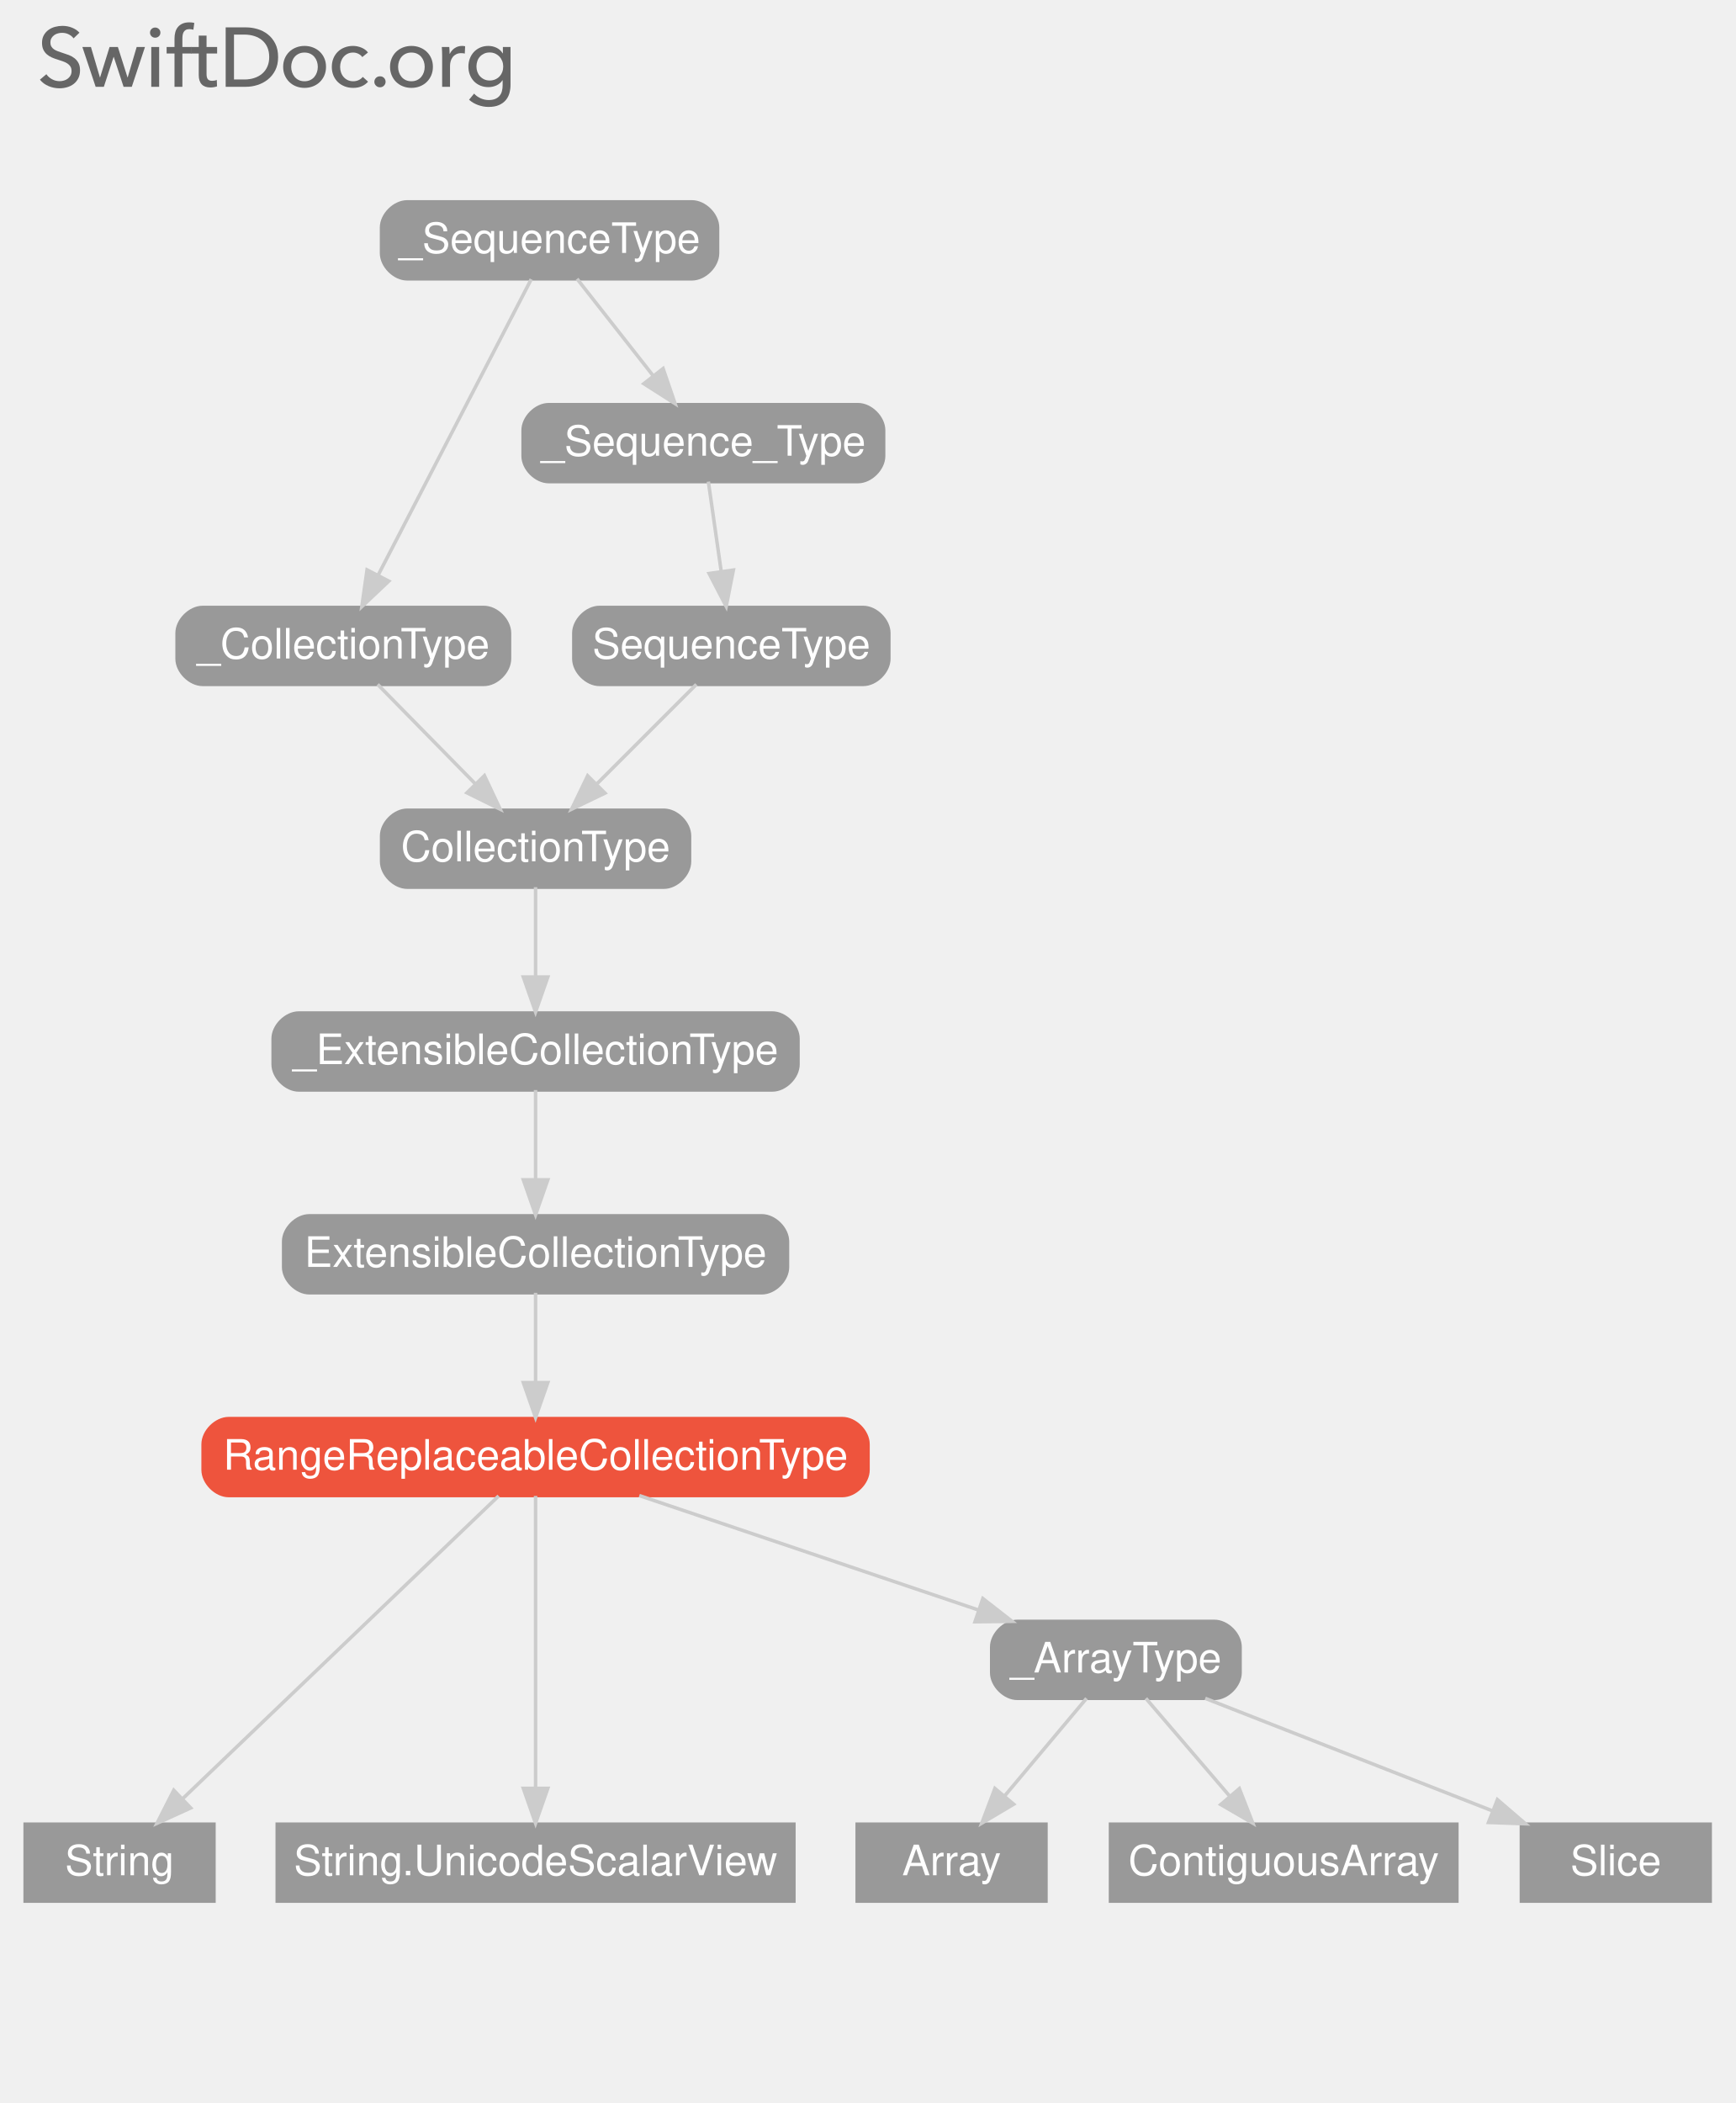
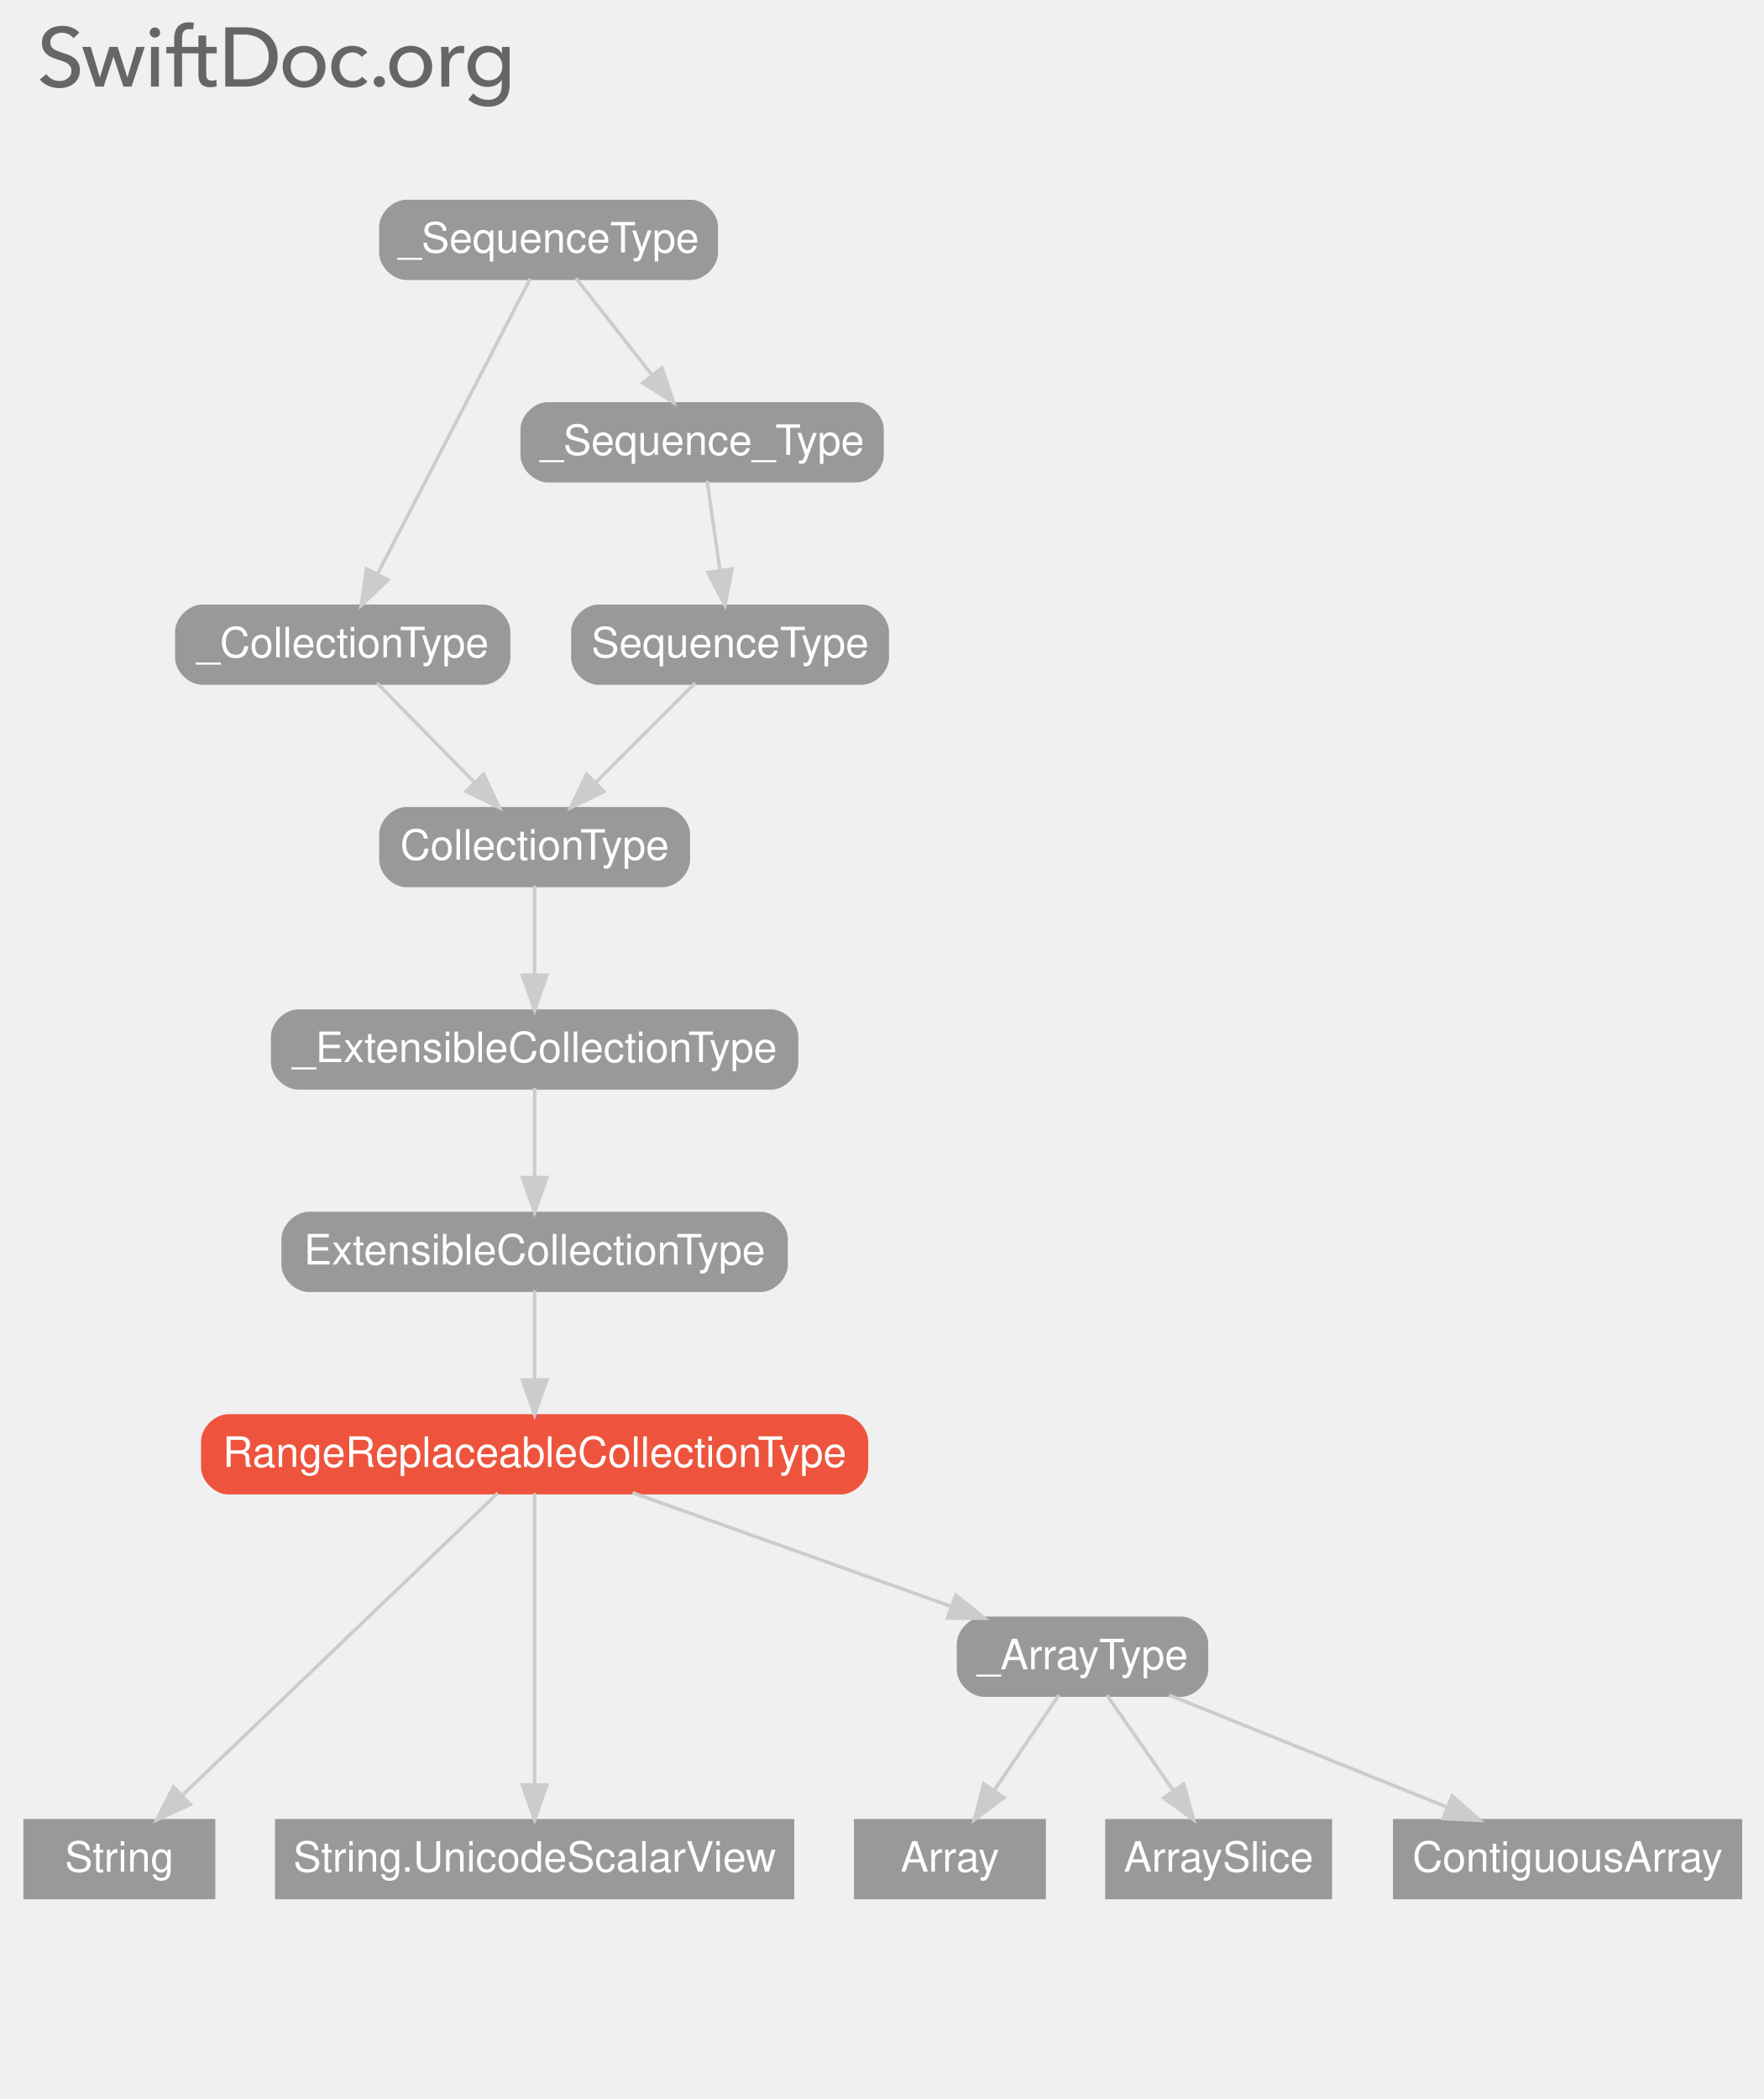
- <svg xmlns="http://www.w3.org/2000/svg" xmlns:xlink="http://www.w3.org/1999/xlink" width="496pt" height="601pt" viewBox="0.00 0.00 496.40 601.20">
+ <svg xmlns="http://www.w3.org/2000/svg" xmlns:xlink="http://www.w3.org/1999/xlink" width="505pt" height="601pt" viewBox="0.00 0.00 505.40 601.20">
  <g id="graph0" class="graph" transform="scale(1 1) rotate(0) translate(7.2 543.6)">
    <g transform="translate(0 -543.6)">
      <g>
        <path fill="#666666" d="M13.846,10.832c-0.336-0.464-0.792-0.844-1.368-1.14s-1.224-0.444-1.944-0.444         c-0.384,0-0.772,0.052-1.164,0.156C8.977,9.509,8.622,9.677,8.301,9.908c-0.32,0.232-0.58,0.52-0.78,0.864         c-0.2,0.344-0.3,0.756-0.3,1.236c0,0.464,0.092,0.852,0.276,1.164c0.184,0.312,0.432,0.576,0.744,0.792s0.68,0.4,1.104,0.552         c0.423,0.152,0.876,0.309,1.356,0.468c0.576,0.177,1.16,0.376,1.752,0.601c0.592,0.224,1.128,0.52,1.608,0.888         s0.872,0.828,1.176,1.38s0.456,1.252,0.456,2.101c0,0.88-0.164,1.644-0.492,2.292c-0.328,0.647-0.765,1.184-1.308,1.607         c-0.544,0.424-1.172,0.74-1.884,0.948s-1.444,0.312-2.196,0.312c-1.072,0-2.108-0.208-3.108-0.624         c-1-0.415-1.828-1.031-2.484-1.848l1.848-1.56c0.4,0.592,0.936,1.071,1.608,1.439c0.672,0.368,1.399,0.552,2.184,0.552         c0.4,0,0.8-0.056,1.2-0.168c0.4-0.111,0.764-0.288,1.092-0.527c0.328-0.24,0.596-0.54,0.804-0.9         c0.208-0.36,0.312-0.796,0.312-1.308s-0.108-0.94-0.324-1.284c-0.216-0.344-0.508-0.636-0.876-0.876s-0.796-0.444-1.284-0.612         c-0.488-0.168-1.004-0.34-1.548-0.516c-0.544-0.16-1.08-0.356-1.608-0.588c-0.528-0.232-1-0.528-1.416-0.889         c-0.416-0.359-0.752-0.804-1.008-1.332c-0.256-0.527-0.384-1.184-0.384-1.968c0-0.848,0.172-1.576,0.516-2.184         c0.344-0.608,0.792-1.112,1.344-1.512c0.552-0.4,1.176-0.692,1.872-0.876c0.696-0.184,1.396-0.276,2.1-0.276         c0.992,0,1.92,0.176,2.784,0.528c0.864,0.352,1.56,0.824,2.088,1.416L13.846,10.832z" />
        <path fill="#666666" d="M18.813,13.304l2.568,8.688h0.048l2.712-8.688h2.376l2.76,8.688h0.048l2.568-8.688h2.376L30.501,24.68         h-2.352l-2.808-8.544h-0.048l-2.784,8.544h-2.352l-3.792-11.376H18.813z" />
        <path fill="#666666" d="M38.685,9.2c0,0.416-0.147,0.76-0.44,1.032c-0.294,0.272-0.647,0.408-1.06,0.408s-0.762-0.14-1.047-0.42         c-0.286-0.28-0.429-0.62-0.429-1.02c0-0.416,0.143-0.764,0.429-1.044c0.286-0.28,0.635-0.42,1.047-0.42s0.766,0.14,1.06,0.42         C38.538,8.437,38.685,8.784,38.685,9.2z M38.325,24.68h-2.256V13.304h2.256V24.68z" />
        <path fill="#666666" d="M47.613,15.152h-2.64v9.528h-2.256v-9.528h-2.256v-1.848h2.256v-2.376c0-0.672,0.076-1.292,0.228-1.86         c0.152-0.568,0.4-1.06,0.744-1.476c0.344-0.416,0.784-0.744,1.32-0.984c0.536-0.24,1.188-0.36,1.956-0.36         c0.544,0,1.016,0.056,1.416,0.168l-0.264,1.944c-0.176-0.048-0.352-0.088-0.528-0.12c-0.176-0.032-0.376-0.048-0.6-0.048         c-0.432,0-0.78,0.076-1.044,0.228c-0.264,0.152-0.468,0.356-0.612,0.612s-0.24,0.548-0.288,0.876         c-0.048,0.328-0.072,0.668-0.072,1.02v2.376h2.64V15.152z" />
        <path fill="#666666" d="M54.909,15.152h-3.024v5.91c0,0.687,0.128,1.177,0.384,1.472c0.256,0.295,0.664,0.442,1.224,0.442         c0.208,0,0.432-0.021,0.672-0.065c0.24-0.044,0.456-0.11,0.648-0.198l0.072,1.848c-0.272,0.096-0.572,0.172-0.9,0.229         c-0.328,0.056-0.668,0.084-1.02,0.084c-1.072,0-1.892-0.296-2.46-0.889c-0.568-0.592-0.852-1.479-0.852-2.664v-6.168h-2.184         v-1.848h2.184V10.04h2.232v3.264h3.024V15.152z" />
        <path fill="#666666" d="M57.356,7.688h5.832c1.088,0,2.176,0.16,3.264,0.48c1.088,0.32,2.072,0.824,2.952,1.512         s1.592,1.568,2.136,2.64c0.544,1.072,0.816,2.36,0.816,3.864c0,1.456-0.272,2.716-0.816,3.78s-1.256,1.943-2.136,2.64         s-1.864,1.216-2.952,1.561c-1.088,0.344-2.176,0.516-3.264,0.516h-5.832V7.688z M59.732,22.593h2.976         c1.024,0,1.972-0.145,2.844-0.432c0.872-0.288,1.624-0.704,2.256-1.248c0.632-0.544,1.124-1.216,1.476-2.017         c0.352-0.8,0.528-1.704,0.528-2.712c0-1.056-0.176-1.983-0.528-2.784c-0.353-0.8-0.844-1.468-1.476-2.004         c-0.632-0.536-1.384-0.944-2.256-1.224s-1.82-0.42-2.844-0.42h-2.976V22.593z" />
        <path fill="#666666" d="M86.06,18.969c0,0.88-0.156,1.688-0.468,2.424c-0.312,0.736-0.744,1.372-1.296,1.908         c-0.552,0.536-1.204,0.952-1.956,1.248c-0.752,0.296-1.56,0.443-2.424,0.443c-0.864,0-1.672-0.147-2.424-0.443         c-0.752-0.296-1.4-0.712-1.944-1.248c-0.544-0.536-0.972-1.172-1.284-1.908c-0.312-0.735-0.468-1.544-0.468-2.424         s0.156-1.684,0.468-2.412c0.312-0.728,0.74-1.356,1.284-1.884c0.543-0.528,1.191-0.939,1.944-1.236         c0.752-0.296,1.56-0.444,2.424-0.444c0.864,0,1.672,0.148,2.424,0.444c0.752,0.297,1.404,0.708,1.956,1.236         c0.552,0.527,0.984,1.156,1.296,1.884C85.904,17.285,86.06,18.089,86.06,18.969z M83.708,18.98c0-0.542-0.084-1.061-0.252-1.556         c-0.169-0.494-0.414-0.929-0.734-1.304s-0.718-0.674-1.192-0.897s-1.015-0.335-1.625-0.335c-0.61,0-1.152,0.111-1.625,0.335         c-0.474,0.224-0.871,0.522-1.191,0.897c-0.321,0.375-0.566,0.81-0.734,1.304C76.184,17.92,76.1,18.438,76.1,18.98         c0,0.543,0.084,1.062,0.253,1.556c0.168,0.495,0.413,0.934,0.734,1.316c0.321,0.383,0.718,0.686,1.191,0.909         c0.473,0.224,1.015,0.335,1.625,0.335c0.61,0,1.151-0.111,1.625-0.335s0.871-0.526,1.192-0.909s0.565-0.821,0.734-1.316         C83.624,20.042,83.708,19.523,83.708,18.98z" />
        <path fill="#666666" d="M96.428,16.184c-0.24-0.368-0.6-0.676-1.08-0.924s-0.992-0.372-1.536-0.372         c-0.592,0-1.116,0.112-1.572,0.336c-0.456,0.225-0.844,0.524-1.164,0.9c-0.32,0.376-0.564,0.812-0.732,1.308         s-0.252,1.017-0.252,1.56c0,0.545,0.084,1.064,0.252,1.561s0.412,0.933,0.732,1.308c0.32,0.376,0.712,0.677,1.176,0.9         c0.464,0.225,0.992,0.336,1.584,0.336c0.576,0,1.1-0.111,1.572-0.336c0.472-0.224,0.86-0.528,1.164-0.912l1.512,1.368         c-0.48,0.561-1.08,0.996-1.8,1.308c-0.72,0.312-1.536,0.468-2.448,0.468c-0.88,0-1.692-0.144-2.436-0.432         c-0.744-0.288-1.388-0.691-1.932-1.212c-0.544-0.52-0.972-1.147-1.284-1.884s-0.468-1.561-0.468-2.473         c0-0.896,0.152-1.711,0.456-2.447c0.304-0.736,0.728-1.368,1.272-1.896c0.543-0.527,1.188-0.936,1.932-1.224         c0.744-0.288,1.548-0.433,2.412-0.433c0.8,0,1.596,0.16,2.388,0.48s1.419,0.784,1.884,1.392L96.428,16.184z" />
        <path fill="#666666" d="M103.1,23.24c0,0.417-0.152,0.784-0.456,1.104c-0.304,0.32-0.688,0.479-1.152,0.479         c-0.448,0-0.828-0.155-1.14-0.468c-0.312-0.312-0.468-0.676-0.468-1.092c0-0.432,0.152-0.804,0.456-1.116         c0.304-0.312,0.688-0.468,1.152-0.468c0.464,0,0.848,0.152,1.152,0.456C102.947,22.44,103.1,22.808,103.1,23.24z" />
        <path fill="#666666" d="M116.635,18.969c0,0.88-0.156,1.688-0.468,2.424c-0.312,0.736-0.744,1.372-1.296,1.908         c-0.552,0.536-1.204,0.952-1.956,1.248c-0.752,0.296-1.56,0.443-2.424,0.443c-0.864,0-1.672-0.147-2.424-0.443         c-0.752-0.296-1.4-0.712-1.944-1.248c-0.544-0.536-0.972-1.172-1.284-1.908c-0.312-0.735-0.468-1.544-0.468-2.424         s0.156-1.684,0.468-2.412c0.312-0.728,0.74-1.356,1.284-1.884c0.543-0.528,1.191-0.939,1.944-1.236         c0.752-0.296,1.56-0.444,2.424-0.444c0.864,0,1.672,0.148,2.424,0.444c0.752,0.297,1.404,0.708,1.956,1.236         c0.552,0.527,0.984,1.156,1.296,1.884C116.479,17.285,116.635,18.089,116.635,18.969z M114.283,18.98         c0-0.542-0.084-1.061-0.252-1.556c-0.169-0.494-0.414-0.929-0.734-1.304s-0.718-0.674-1.192-0.897s-1.015-0.335-1.625-0.335         c-0.61,0-1.152,0.111-1.625,0.335c-0.474,0.224-0.871,0.522-1.191,0.897c-0.321,0.375-0.566,0.81-0.734,1.304         c-0.169,0.495-0.253,1.014-0.253,1.556c0,0.543,0.084,1.062,0.253,1.556c0.168,0.495,0.413,0.934,0.734,1.316         c0.321,0.383,0.718,0.686,1.191,0.909c0.473,0.224,1.015,0.335,1.625,0.335c0.61,0,1.151-0.111,1.625-0.335         s0.871-0.526,1.192-0.909s0.565-0.821,0.734-1.316C114.199,20.042,114.283,19.523,114.283,18.98z" />
        <path fill="#666666" d="M119.251,14.577c-0.016-0.48-0.04-0.904-0.072-1.272h2.136c0.032,0.288,0.056,0.62,0.072,0.996         c0.016,0.376,0.024,0.684,0.024,0.924h0.072c0.32-0.672,0.788-1.212,1.404-1.62c0.616-0.408,1.308-0.612,2.076-0.612         c0.352,0,0.648,0.033,0.888,0.097l-0.096,2.088c-0.32-0.08-0.664-0.12-1.032-0.12c-0.544,0-1.016,0.101-1.416,0.3         c-0.4,0.2-0.732,0.468-0.996,0.805c-0.264,0.336-0.46,0.724-0.588,1.163c-0.128,0.44-0.192,0.9-0.192,1.381v5.976h-2.256v-8.928         C119.275,15.449,119.267,15.056,119.251,14.577z" />
        <path fill="#666666" d="M128.419,26.625c0.496,0.56,1.116,1.008,1.86,1.344c0.744,0.336,1.508,0.504,2.292,0.504         c0.752,0,1.384-0.108,1.896-0.324s0.924-0.512,1.236-0.888s0.536-0.82,0.672-1.332c0.136-0.513,0.204-1.064,0.204-1.656v-1.464         h-0.048c-0.416,0.641-0.984,1.128-1.704,1.464c-0.72,0.336-1.488,0.504-2.304,0.504c-0.864,0-1.652-0.151-2.364-0.456         c-0.712-0.304-1.316-0.72-1.812-1.248c-0.496-0.527-0.88-1.147-1.152-1.859s-0.408-1.477-0.408-2.292         c0-0.816,0.136-1.584,0.408-2.305c0.272-0.72,0.656-1.348,1.152-1.884c0.496-0.535,1.096-0.96,1.8-1.271         c0.704-0.312,1.488-0.469,2.352-0.469c0.816,0,1.596,0.177,2.34,0.528c0.744,0.353,1.332,0.888,1.764,1.608h0.048v-1.824h2.184         v10.8c0,0.832-0.104,1.628-0.312,2.388c-0.208,0.76-0.56,1.433-1.056,2.017s-1.144,1.052-1.944,1.404         c-0.8,0.352-1.792,0.527-2.976,0.527c-0.992,0-1.988-0.18-2.988-0.54c-1-0.359-1.86-0.868-2.58-1.523L128.419,26.625z          M129.091,18.873c0,0.527,0.084,1.031,0.253,1.512c0.168,0.479,0.417,0.904,0.746,1.271c0.329,0.369,0.726,0.664,1.192,0.889         c0.465,0.224,0.995,0.336,1.589,0.336c0.577,0,1.107-0.104,1.589-0.312c0.481-0.207,0.891-0.491,1.228-0.852         s0.598-0.784,0.782-1.272c0.185-0.487,0.277-1.012,0.277-1.571c0-0.544-0.093-1.057-0.277-1.536         c-0.185-0.48-0.449-0.904-0.794-1.272c-0.345-0.367-0.755-0.66-1.228-0.876c-0.474-0.216-1-0.324-1.577-0.324         c-0.594,0-1.124,0.108-1.589,0.324c-0.466,0.216-0.863,0.504-1.192,0.864s-0.578,0.784-0.746,1.271         C129.175,17.812,129.091,18.329,129.091,18.873z" />
      </g>
      <g>
        <a xlink:href="/" pointer-events="all" target="_top">
          <polygon fill="none" points="0,0 145,0 145,35 0,35 0,0" />
        </a>
      </g>
    </g>
    <g id="node1" class="node">
      <g id="a_node1">
        <a xlink:href="/type/Array/" target="_top">
          <polygon fill="#999999" stroke="#999999" points="292,-22 238,-22 238,-0 292,-0 292,-22" />
          <text text-anchor="middle" x="265" y="-7.4" font-family="Helvetica,sans-Serif" font-size="12.00" fill="white">Array</text>
        </a>
      </g>
    </g>
    <g id="node2" class="node">
      <g id="a_node2">
+         <a xlink:href="/type/ArraySlice/" target="_top">
+           <polygon fill="#999999" stroke="#999999" points="374.011,-22 309.989,-22 309.989,-0 374.011,-0 374.011,-22" />
+           <text text-anchor="middle" x="342" y="-7.4" font-family="Helvetica,sans-Serif" font-size="12.00" fill="white">ArraySlice</text>
+         </a>
+       </g>
+     </g>
+     <g id="node3" class="node">
+       <g id="a_node3">
        <a xlink:href="/protocol/CollectionType/" target="_top">
          <path fill="#999999" stroke="#999999" d="M182.704,-312C182.704,-312 109.296,-312 109.296,-312 105.63,-312 101.963,-308.333 101.963,-304.667 101.963,-304.667 101.963,-297.333 101.963,-297.333 101.963,-293.667 105.63,-290 109.296,-290 109.296,-290 182.704,-290 182.704,-290 186.37,-290 190.037,-293.667 190.037,-297.333 190.037,-297.333 190.037,-304.667 190.037,-304.667 190.037,-308.333 186.37,-312 182.704,-312" />
          <text text-anchor="middle" x="146" y="-297.4" font-family="Helvetica,sans-Serif" font-size="12.00" fill="white">CollectionType</text>
        </a>
      </g>
    </g>
    <g id="node12" class="node">
      <g id="a_node12">
        <a xlink:href="/protocol/_ExtensibleCollectionType/" target="_top">
          <path fill="#999999" stroke="#999999" d="M213.733,-254C213.733,-254 78.267,-254 78.267,-254 74.601,-254 70.934,-250.333 70.934,-246.667 70.934,-246.667 70.934,-239.333 70.934,-239.333 70.934,-235.667 74.601,-232 78.267,-232 78.267,-232 213.733,-232 213.733,-232 217.399,-232 221.066,-235.667 221.066,-239.333 221.066,-239.333 221.066,-246.667 221.066,-246.667 221.066,-250.333 217.399,-254 213.733,-254" />
          <text text-anchor="middle" x="146" y="-239.4" font-family="Helvetica,sans-Serif" font-size="12.00" fill="white">_ExtensibleCollectionType</text>
        </a>
      </g>
    </g>
    <g id="edge9" class="edge">
      <path fill="none" stroke="#cccccc" d="M146,-289.988C146,-282.91 146,-273.171 146,-264.478" />
      <polygon fill="#cccccc" stroke="#cccccc" points="149.5,-264.304 146,-254.304 142.5,-264.304 149.5,-264.304" />
    </g>
-     <g id="node3" class="node">
-       <g id="a_node3">
+     <g id="node4" class="node">
+       <g id="a_node4">
        <a xlink:href="/type/ContiguousArray/" target="_top">
-           <polygon fill="#999999" stroke="#999999" points="409.534,-22 310.466,-22 310.466,-0 409.534,-0 409.534,-22" />
-           <text text-anchor="middle" x="360" y="-7.4" font-family="Helvetica,sans-Serif" font-size="12.00" fill="white">ContiguousArray</text>
+           <polygon fill="#999999" stroke="#999999" points="491.534,-22 392.466,-22 392.466,-0 491.534,-0 491.534,-22" />
+           <text text-anchor="middle" x="442" y="-7.4" font-family="Helvetica,sans-Serif" font-size="12.00" fill="white">ContiguousArray</text>
        </a>
      </g>
    </g>
-     <g id="node4" class="node">
-       <g id="a_node4">
+     <g id="node5" class="node">
+       <g id="a_node5">
        <a xlink:href="/protocol/ExtensibleCollectionType/" target="_top">
          <path fill="#999999" stroke="#999999" d="M210.727,-196C210.727,-196 81.273,-196 81.273,-196 77.607,-196 73.94,-192.333 73.94,-188.667 73.94,-188.667 73.94,-181.333 73.94,-181.333 73.94,-177.667 77.607,-174 81.273,-174 81.273,-174 210.727,-174 210.727,-174 214.393,-174 218.06,-177.667 218.06,-181.333 218.06,-181.333 218.06,-188.667 218.06,-188.667 218.06,-192.333 214.393,-196 210.727,-196" />
          <text text-anchor="middle" x="146" y="-181.4" font-family="Helvetica,sans-Serif" font-size="12.00" fill="white">ExtensibleCollectionType</text>
        </a>
      </g>
    </g>
-     <g id="node5" class="node">
-       <g id="a_node5">
+     <g id="node6" class="node">
+       <g id="a_node6">
        <a xlink:href="/protocol/RangeReplaceableCollectionType/" target="_top">
          <path fill="#ee543d" stroke="#ee543d" d="M233.76,-138C233.76,-138 58.24,-138 58.24,-138 54.573,-138 50.906,-134.333 50.906,-130.667 50.906,-130.667 50.906,-123.333 50.906,-123.333 50.906,-119.667 54.573,-116 58.24,-116 58.24,-116 233.76,-116 233.76,-116 237.427,-116 241.094,-119.667 241.094,-123.333 241.094,-123.333 241.094,-130.667 241.094,-130.667 241.094,-134.333 237.427,-138 233.76,-138" />
          <text text-anchor="middle" x="146" y="-123.4" font-family="Helvetica,sans-Serif" font-size="12.00" fill="white">RangeReplaceableCollectionType</text>
        </a>
      </g>
    </g>
    <g id="edge7" class="edge">
      <path fill="none" stroke="#cccccc" d="M146,-173.988C146,-166.91 146,-157.171 146,-148.478" />
      <polygon fill="#cccccc" stroke="#cccccc" points="149.5,-148.304 146,-138.304 142.5,-148.304 149.5,-148.304" />
    </g>
    <g id="node8" class="node">
      <g id="a_node8">
        <a xlink:href="/type/String/" target="_top">
          <polygon fill="#999999" stroke="#999999" points="54,-22 0,-22 0,-0 54,-0 54,-22" />
          <text text-anchor="middle" x="27" y="-7.4" font-family="Helvetica,sans-Serif" font-size="12.00" fill="white">String</text>
        </a>
      </g>
    </g>
    <g id="edge1" class="edge">
      <path fill="none" stroke="#cccccc" d="M135.44,-115.883C115.114,-96.412 70.341,-53.52 45.145,-29.382" />
      <polygon fill="#cccccc" stroke="#cccccc" points="47.35,-26.648 37.708,-22.258 42.508,-31.703 47.35,-26.648" />
    </g>
    <g id="node9" class="node">
      <g id="a_node9">
        <a xlink:href="/type/String.UnicodeScalarView/" target="_top">
          <polygon fill="#999999" stroke="#999999" points="219.892,-22 72.108,-22 72.108,-0 219.892,-0 219.892,-22" />
          <text text-anchor="middle" x="146" y="-7.4" font-family="Helvetica,sans-Serif" font-size="12.00" fill="white">String.UnicodeScalarView</text>
        </a>
      </g>
    </g>
    <g id="edge3" class="edge">
      <path fill="none" stroke="#cccccc" d="M146,-115.883C146,-97.17 146,-56.827 146,-32.287" />
      <polygon fill="#cccccc" stroke="#cccccc" points="149.5,-32.258 146,-22.258 142.5,-32.258 149.5,-32.258" />
    </g>
    <g id="node10" class="node">
      <g id="a_node10">
        <a xlink:href="/protocol/_ArrayType/" target="_top">
-           <path fill="#999999" stroke="#999999" d="M340.19,-80C340.19,-80 283.81,-80 283.81,-80 280.144,-80 276.477,-76.333 276.477,-72.667 276.477,-72.667 276.477,-65.333 276.477,-65.333 276.477,-61.667 280.144,-58 283.81,-58 283.81,-58 340.19,-58 340.19,-58 343.856,-58 347.523,-61.667 347.523,-65.333 347.523,-65.333 347.523,-72.667 347.523,-72.667 347.523,-76.333 343.856,-80 340.19,-80" />
-           <text text-anchor="middle" x="312" y="-65.4" font-family="Helvetica,sans-Serif" font-size="12.00" fill="white">_ArrayType</text>
+           <path fill="#999999" stroke="#999999" d="M331.19,-80C331.19,-80 274.81,-80 274.81,-80 271.144,-80 267.477,-76.333 267.477,-72.667 267.477,-72.667 267.477,-65.333 267.477,-65.333 267.477,-61.667 271.144,-58 274.81,-58 274.81,-58 331.19,-58 331.19,-58 334.856,-58 338.523,-61.667 338.523,-65.333 338.523,-65.333 338.523,-72.667 338.523,-72.667 338.523,-76.333 334.856,-80 331.19,-80" />
+           <text text-anchor="middle" x="303" y="-65.4" font-family="Helvetica,sans-Serif" font-size="12.00" fill="white">_ArrayType</text>
        </a>
      </g>
    </g>
    <g id="edge2" class="edge">
-       <path fill="none" stroke="#cccccc" d="M175.677,-115.988C202.74,-106.859 242.919,-93.305 272.651,-83.274" />
-       <polygon fill="#cccccc" stroke="#cccccc" points="273.944,-86.532 282.3,-80.019 271.706,-79.899 273.944,-86.532" />
+       <path fill="none" stroke="#cccccc" d="M174.068,-115.988C199.553,-106.898 237.334,-93.422 265.417,-83.405" />
+       <polygon fill="#cccccc" stroke="#cccccc" points="266.667,-86.675 274.91,-80.019 264.316,-80.082 266.667,-86.675" />
    </g>
-     <g id="node6" class="node">
-       <g id="a_node6">
+     <g id="node7" class="node">
+       <g id="a_node7">
        <a xlink:href="/protocol/SequenceType/" target="_top">
          <path fill="#999999" stroke="#999999" d="M239.718,-370C239.718,-370 164.282,-370 164.282,-370 160.615,-370 156.949,-366.333 156.949,-362.667 156.949,-362.667 156.949,-355.333 156.949,-355.333 156.949,-351.667 160.615,-348 164.282,-348 164.282,-348 239.718,-348 239.718,-348 243.385,-348 247.051,-351.667 247.051,-355.333 247.051,-355.333 247.051,-362.667 247.051,-362.667 247.051,-366.333 243.385,-370 239.718,-370" />
          <text text-anchor="middle" x="202" y="-355.4" font-family="Helvetica,sans-Serif" font-size="12.00" fill="white">SequenceType</text>
        </a>
      </g>
    </g>
    <g id="edge11" class="edge">
      <path fill="none" stroke="#cccccc" d="M191.988,-347.988C184.123,-340.123 172.974,-328.974 163.624,-319.624" />
      <polygon fill="#cccccc" stroke="#cccccc" points="165.85,-316.9 156.304,-312.304 160.9,-321.85 165.85,-316.9" />
    </g>
-     <g id="node7" class="node">
-       <g id="a_node7">
-         <a xlink:href="/type/Slice/" target="_top">
-           <polygon fill="#999999" stroke="#999999" points="482,-22 428,-22 428,-0 482,-0 482,-22" />
-           <text text-anchor="middle" x="455" y="-7.4" font-family="Helvetica,sans-Serif" font-size="12.00" fill="white">Slice</text>
-         </a>
-       </g>
-     </g>
    <g id="edge4" class="edge">
-       <path fill="none" stroke="#cccccc" d="M303.597,-57.988C297.128,-50.281 288.012,-39.419 280.264,-30.187" />
-       <polygon fill="#cccccc" stroke="#cccccc" points="282.758,-27.714 273.648,-22.304 277.396,-32.214 282.758,-27.714" />
+       <path fill="none" stroke="#cccccc" d="M296.206,-57.988C291.083,-50.438 283.906,-39.861 277.726,-30.754" />
+       <polygon fill="#cccccc" stroke="#cccccc" points="280.503,-28.613 271.992,-22.304 274.711,-32.544 280.503,-28.613" />
    </g>
    <g id="edge5" class="edge">
-       <path fill="none" stroke="#cccccc" d="M320.581,-57.988C327.255,-50.202 336.688,-39.197 344.653,-29.905" />
-       <polygon fill="#cccccc" stroke="#cccccc" points="347.318,-32.174 351.168,-22.304 342.003,-27.619 347.318,-32.174" />
+       <path fill="none" stroke="#cccccc" d="M309.972,-57.988C315.231,-50.438 322.597,-39.861 328.939,-30.754" />
+       <polygon fill="#cccccc" stroke="#cccccc" points="331.981,-32.51 334.824,-22.304 326.237,-28.51 331.981,-32.51" />
    </g>
    <g id="edge6" class="edge">
-       <path fill="none" stroke="#cccccc" d="M337.566,-57.988C360.503,-49.006 394.379,-35.74 419.859,-25.761" />
-       <polygon fill="#cccccc" stroke="#cccccc" points="421.138,-29.019 429.174,-22.114 418.586,-22.501 421.138,-29.019" />
+       <path fill="none" stroke="#cccccc" d="M327.85,-57.988C350.048,-49.045 382.784,-35.857 407.514,-25.893" />
+       <polygon fill="#cccccc" stroke="#cccccc" points="408.928,-29.097 416.896,-22.114 406.313,-22.604 408.928,-29.097" />
    </g>
    <g id="node11" class="node">
      <g id="a_node11">
        <a xlink:href="/protocol/_CollectionType/" target="_top">
          <path fill="#999999" stroke="#999999" d="M131.208,-370C131.208,-370 50.792,-370 50.792,-370 47.126,-370 43.459,-366.333 43.459,-362.667 43.459,-362.667 43.459,-355.333 43.459,-355.333 43.459,-351.667 47.126,-348 50.792,-348 50.792,-348 131.208,-348 131.208,-348 134.874,-348 138.541,-351.667 138.541,-355.333 138.541,-355.333 138.541,-362.667 138.541,-362.667 138.541,-366.333 134.874,-370 131.208,-370" />
          <text text-anchor="middle" x="91" y="-355.4" font-family="Helvetica,sans-Serif" font-size="12.00" fill="white">_CollectionType</text>
        </a>
      </g>
    </g>
    <g id="edge10" class="edge">
      <path fill="none" stroke="#cccccc" d="M100.833,-347.988C108.557,-340.123 119.507,-328.974 128.691,-319.624" />
      <polygon fill="#cccccc" stroke="#cccccc" points="131.37,-321.891 135.88,-312.304 126.376,-316.986 131.37,-321.891" />
    </g>
    <g id="edge8" class="edge">
      <path fill="none" stroke="#cccccc" d="M146,-231.988C146,-224.91 146,-215.171 146,-206.478" />
      <polygon fill="#cccccc" stroke="#cccccc" points="149.5,-206.304 146,-196.304 142.5,-206.304 149.5,-206.304" />
    </g>
    <g id="node13" class="node">
      <g id="a_node13">
        <a xlink:href="/protocol/_SequenceType/" target="_top">
          <path fill="#999999" stroke="#999999" d="M190.724,-486C190.724,-486 109.276,-486 109.276,-486 105.609,-486 101.943,-482.333 101.943,-478.667 101.943,-478.667 101.943,-471.333 101.943,-471.333 101.943,-467.667 105.609,-464 109.276,-464 109.276,-464 190.724,-464 190.724,-464 194.391,-464 198.057,-467.667 198.057,-471.333 198.057,-471.333 198.057,-478.667 198.057,-478.667 198.057,-482.333 194.391,-486 190.724,-486" />
          <text text-anchor="middle" x="150" y="-471.4" font-family="Helvetica,sans-Serif" font-size="12.00" fill="white">_SequenceType</text>
        </a>
      </g>
    </g>
    <g id="edge12" class="edge">
      <path fill="none" stroke="#cccccc" d="M144.764,-463.883C134.948,-444.917 113.633,-403.732 100.989,-379.3" />
      <polygon fill="#cccccc" stroke="#cccccc" points="104.014,-377.53 96.309,-370.258 97.797,-380.748 104.014,-377.53" />
    </g>
    <g id="node14" class="node">
      <g id="a_node14">
        <a xlink:href="/protocol/_Sequence_Type/" target="_top">
          <path fill="#999999" stroke="#999999" d="M238.228,-428C238.228,-428 149.772,-428 149.772,-428 146.105,-428 142.439,-424.333 142.439,-420.667 142.439,-420.667 142.439,-413.333 142.439,-413.333 142.439,-409.667 146.105,-406 149.772,-406 149.772,-406 238.228,-406 238.228,-406 241.895,-406 245.561,-409.667 245.561,-413.333 245.561,-413.333 245.561,-420.667 245.561,-420.667 245.561,-424.333 241.895,-428 238.228,-428" />
          <text text-anchor="middle" x="194" y="-413.4" font-family="Helvetica,sans-Serif" font-size="12.00" fill="white">_Sequence_Type</text>
        </a>
      </g>
    </g>
    <g id="edge14" class="edge">
      <path fill="none" stroke="#cccccc" d="M157.866,-463.988C163.922,-456.281 172.456,-445.419 179.71,-436.187" />
      <polygon fill="#cccccc" stroke="#cccccc" points="182.478,-438.329 185.904,-428.304 176.974,-434.005 182.478,-438.329" />
    </g>
    <g id="edge13" class="edge">
      <path fill="none" stroke="#cccccc" d="M195.43,-405.988C196.441,-398.91 197.833,-389.171 199.075,-380.478" />
      <polygon fill="#cccccc" stroke="#cccccc" points="202.579,-380.698 200.528,-370.304 195.649,-379.708 202.579,-380.698" />
    </g>
  </g>
</svg>
